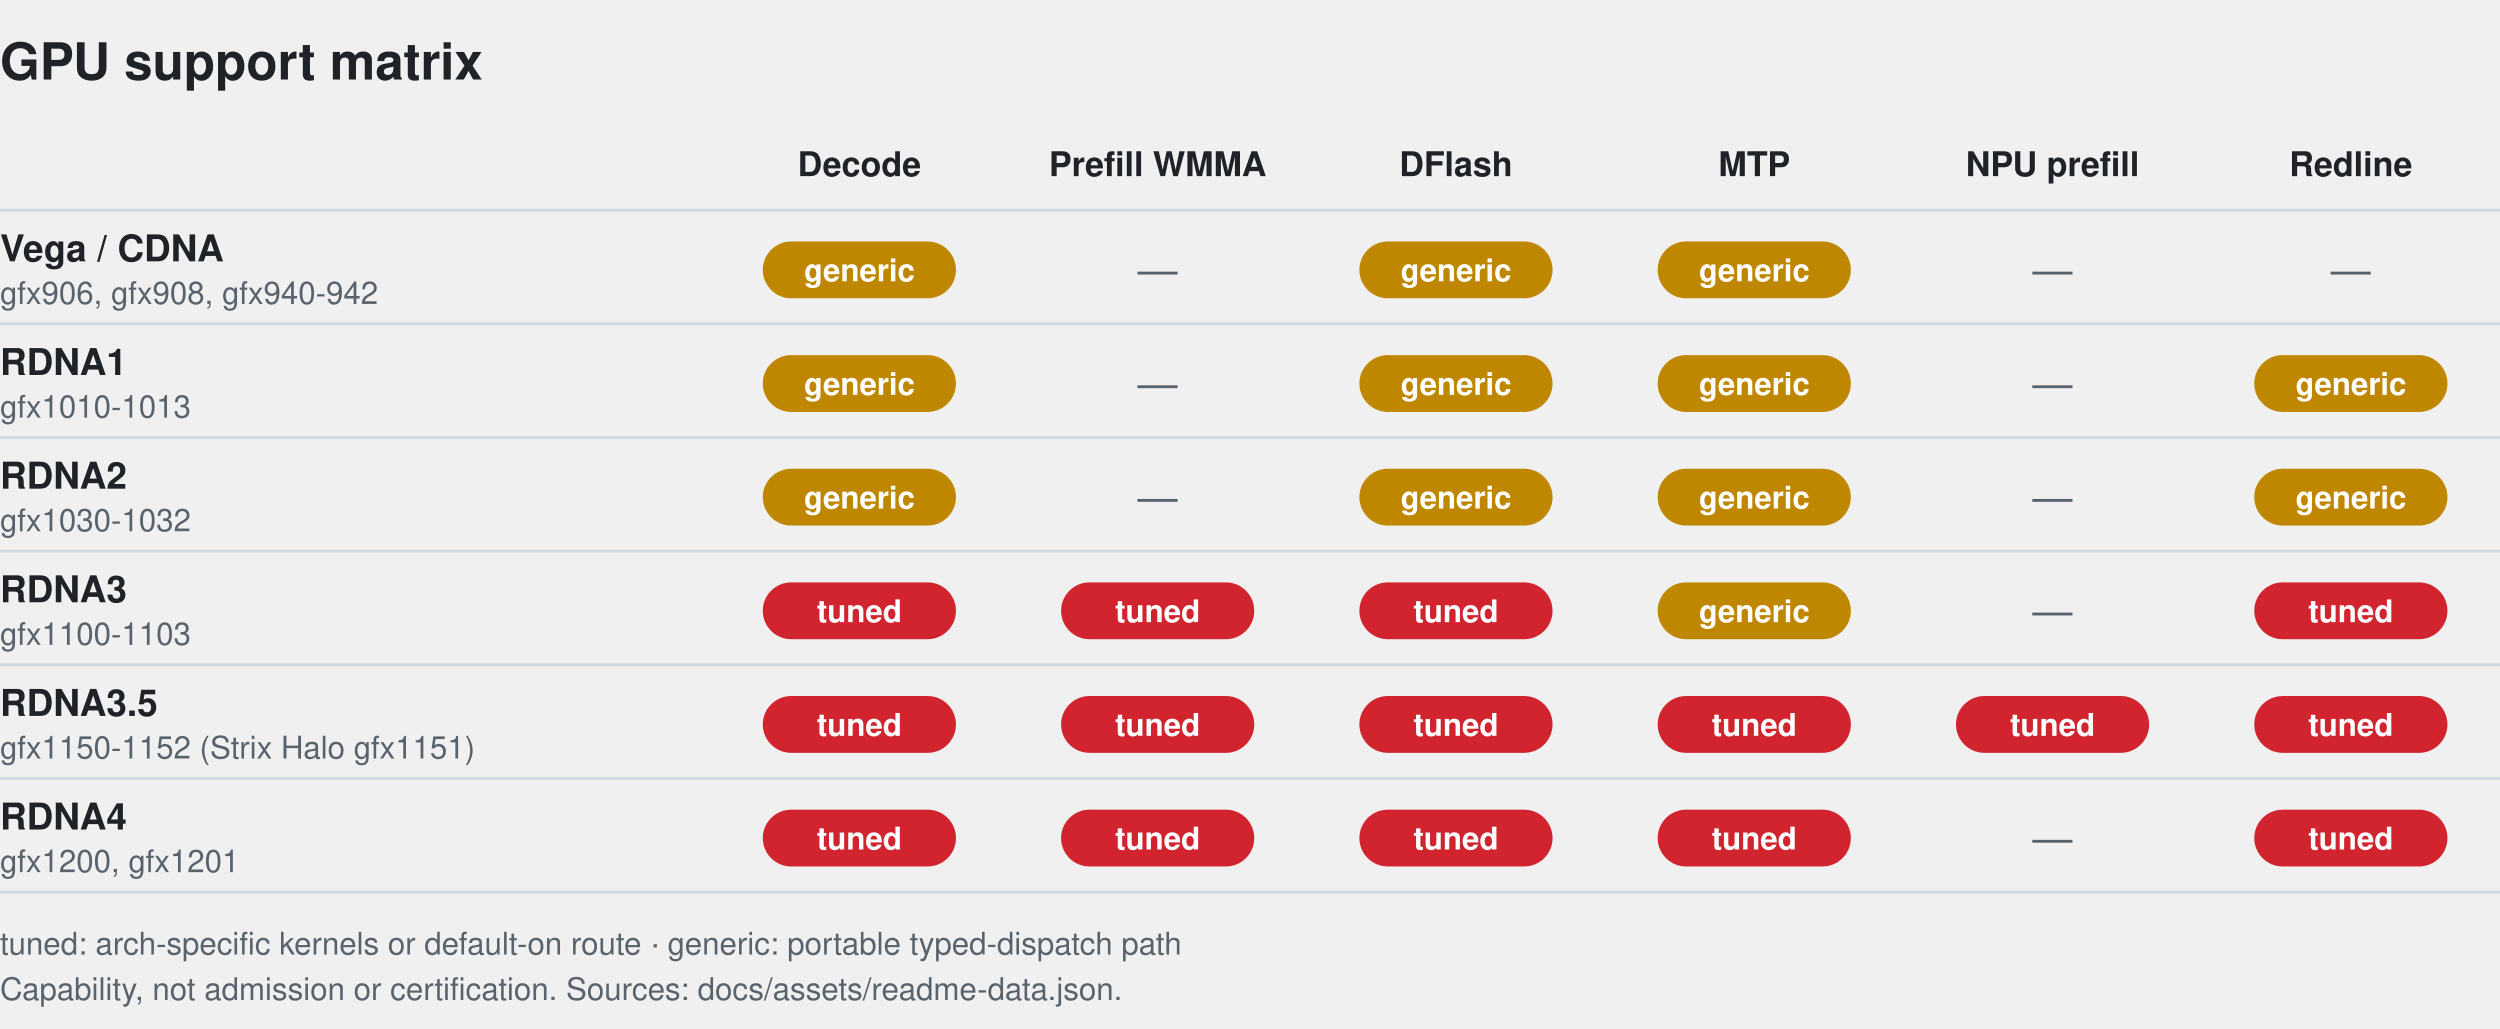
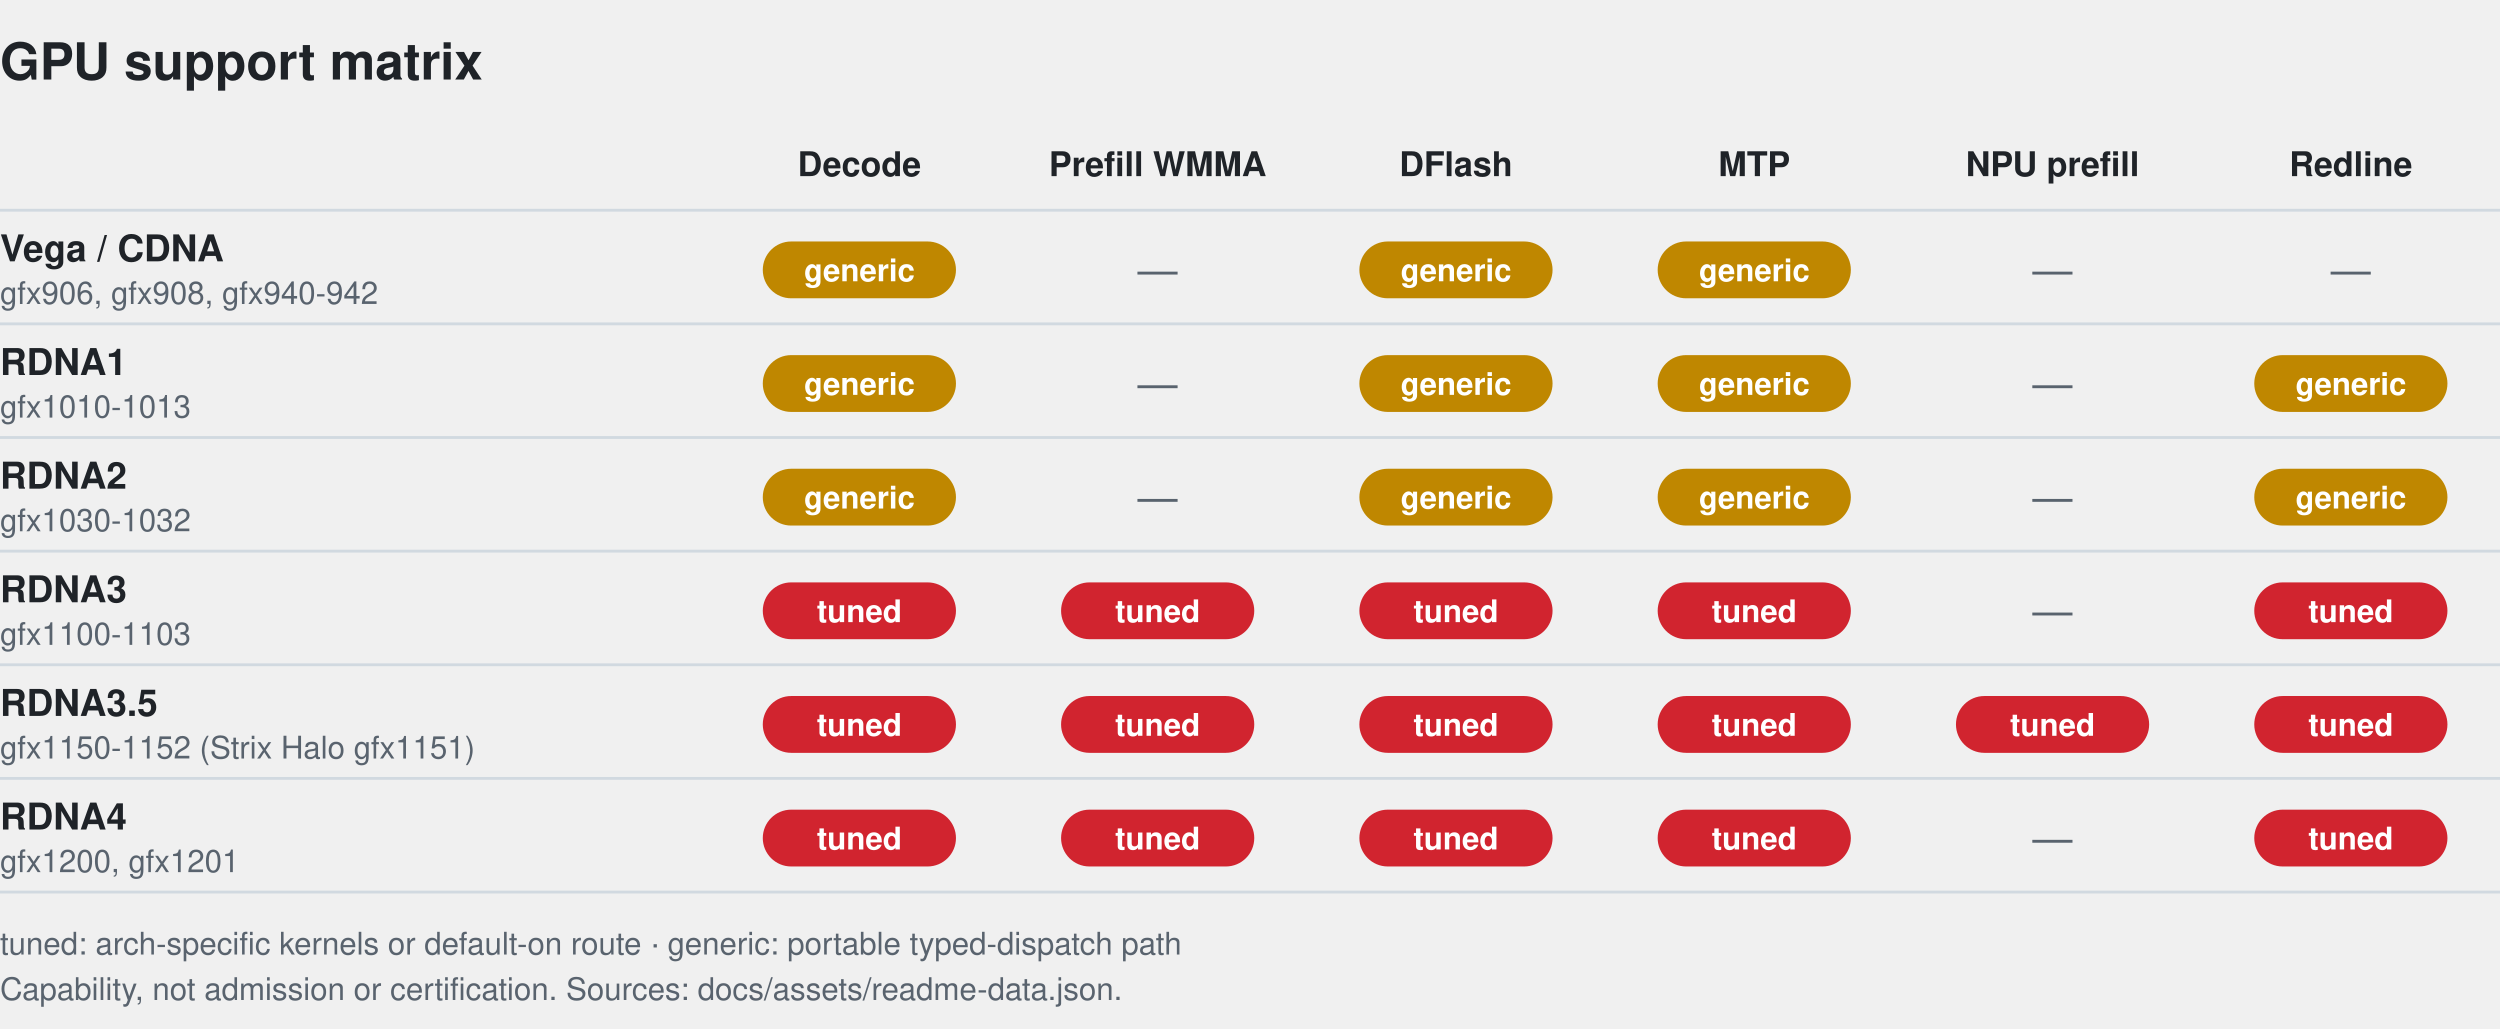
<svg xmlns="http://www.w3.org/2000/svg" width="880" height="362" viewBox="0 0 880 362" role="img" aria-label="hipfire GPU support matrix">
  <text x="0" y="28" font-family="-apple-system,Segoe UI,Helvetica,Arial,sans-serif" font-size="18" fill="#1f2328" text-anchor="start" font-weight="bold">GPU support matrix</text>
  <text x="302.5" y="62" font-family="-apple-system,Segoe UI,Helvetica,Arial,sans-serif" font-size="12" fill="#1f2328" text-anchor="middle" font-weight="bold">Decode</text>
  <text x="407.5" y="62" font-family="-apple-system,Segoe UI,Helvetica,Arial,sans-serif" font-size="12" fill="#1f2328" text-anchor="middle" font-weight="bold">Prefill WMMA</text>
  <text x="512.5" y="62" font-family="-apple-system,Segoe UI,Helvetica,Arial,sans-serif" font-size="12" fill="#1f2328" text-anchor="middle" font-weight="bold">DFlash</text>
  <text x="617.5" y="62" font-family="-apple-system,Segoe UI,Helvetica,Arial,sans-serif" font-size="12" fill="#1f2328" text-anchor="middle" font-weight="bold">MTP</text>
  <text x="722.5" y="62" font-family="-apple-system,Segoe UI,Helvetica,Arial,sans-serif" font-size="12" fill="#1f2328" text-anchor="middle" font-weight="bold">NPU prefill</text>
  <text x="827.5" y="62" font-family="-apple-system,Segoe UI,Helvetica,Arial,sans-serif" font-size="12" fill="#1f2328" text-anchor="middle" font-weight="bold">Redline</text>
  <line x1="0" y1="74" x2="880" y2="74" stroke="#d1d9e0" />
  <text x="0" y="92" font-family="-apple-system,Segoe UI,Helvetica,Arial,sans-serif" font-size="13" fill="#1f2328" text-anchor="start" font-weight="bold">Vega / CDNA</text>
  <text x="0" y="107" font-family="-apple-system,Segoe UI,Helvetica,Arial,sans-serif" font-size="11" fill="#59636e" text-anchor="start" font-weight="normal">gfx906, gfx908, gfx940-942</text>
  <rect x="268.5" y="85" width="68" height="20" rx="10" fill="#bf8700" />
  <text x="302.5" y="99" font-family="-apple-system,Segoe UI,Helvetica,Arial,sans-serif" font-size="11" fill="#ffffff" text-anchor="middle" font-weight="bold">generic</text>
  <text x="407.5" y="100" font-family="-apple-system,Segoe UI,Helvetica,Arial,sans-serif" font-size="14" fill="#59636e" text-anchor="middle" font-weight="normal">—</text>
  <rect x="478.5" y="85" width="68" height="20" rx="10" fill="#bf8700" />
  <text x="512.5" y="99" font-family="-apple-system,Segoe UI,Helvetica,Arial,sans-serif" font-size="11" fill="#ffffff" text-anchor="middle" font-weight="bold">generic</text>
  <rect x="583.5" y="85" width="68" height="20" rx="10" fill="#bf8700" />
  <text x="617.5" y="99" font-family="-apple-system,Segoe UI,Helvetica,Arial,sans-serif" font-size="11" fill="#ffffff" text-anchor="middle" font-weight="bold">generic</text>
  <text x="722.5" y="100" font-family="-apple-system,Segoe UI,Helvetica,Arial,sans-serif" font-size="14" fill="#59636e" text-anchor="middle" font-weight="normal">—</text>
  <text x="827.5" y="100" font-family="-apple-system,Segoe UI,Helvetica,Arial,sans-serif" font-size="14" fill="#59636e" text-anchor="middle" font-weight="normal">—</text>
  <line x1="0" y1="114" x2="880" y2="114" stroke="#d1d9e0" />
  <text x="0" y="132" font-family="-apple-system,Segoe UI,Helvetica,Arial,sans-serif" font-size="13" fill="#1f2328" text-anchor="start" font-weight="bold">RDNA1</text>
  <text x="0" y="147" font-family="-apple-system,Segoe UI,Helvetica,Arial,sans-serif" font-size="11" fill="#59636e" text-anchor="start" font-weight="normal">gfx1010-1013</text>
  <rect x="268.5" y="125" width="68" height="20" rx="10" fill="#bf8700" />
  <text x="302.5" y="139" font-family="-apple-system,Segoe UI,Helvetica,Arial,sans-serif" font-size="11" fill="#ffffff" text-anchor="middle" font-weight="bold">generic</text>
  <text x="407.5" y="140" font-family="-apple-system,Segoe UI,Helvetica,Arial,sans-serif" font-size="14" fill="#59636e" text-anchor="middle" font-weight="normal">—</text>
  <rect x="478.5" y="125" width="68" height="20" rx="10" fill="#bf8700" />
  <text x="512.5" y="139" font-family="-apple-system,Segoe UI,Helvetica,Arial,sans-serif" font-size="11" fill="#ffffff" text-anchor="middle" font-weight="bold">generic</text>
  <rect x="583.5" y="125" width="68" height="20" rx="10" fill="#bf8700" />
  <text x="617.5" y="139" font-family="-apple-system,Segoe UI,Helvetica,Arial,sans-serif" font-size="11" fill="#ffffff" text-anchor="middle" font-weight="bold">generic</text>
  <text x="722.5" y="140" font-family="-apple-system,Segoe UI,Helvetica,Arial,sans-serif" font-size="14" fill="#59636e" text-anchor="middle" font-weight="normal">—</text>
  <rect x="793.5" y="125" width="68" height="20" rx="10" fill="#bf8700" />
  <text x="827.5" y="139" font-family="-apple-system,Segoe UI,Helvetica,Arial,sans-serif" font-size="11" fill="#ffffff" text-anchor="middle" font-weight="bold">generic</text>
  <line x1="0" y1="154" x2="880" y2="154" stroke="#d1d9e0" />
  <text x="0" y="172" font-family="-apple-system,Segoe UI,Helvetica,Arial,sans-serif" font-size="13" fill="#1f2328" text-anchor="start" font-weight="bold">RDNA2</text>
  <text x="0" y="187" font-family="-apple-system,Segoe UI,Helvetica,Arial,sans-serif" font-size="11" fill="#59636e" text-anchor="start" font-weight="normal">gfx1030-1032</text>
  <rect x="268.5" y="165" width="68" height="20" rx="10" fill="#bf8700" />
  <text x="302.5" y="179" font-family="-apple-system,Segoe UI,Helvetica,Arial,sans-serif" font-size="11" fill="#ffffff" text-anchor="middle" font-weight="bold">generic</text>
  <text x="407.5" y="180" font-family="-apple-system,Segoe UI,Helvetica,Arial,sans-serif" font-size="14" fill="#59636e" text-anchor="middle" font-weight="normal">—</text>
  <rect x="478.5" y="165" width="68" height="20" rx="10" fill="#bf8700" />
  <text x="512.5" y="179" font-family="-apple-system,Segoe UI,Helvetica,Arial,sans-serif" font-size="11" fill="#ffffff" text-anchor="middle" font-weight="bold">generic</text>
  <rect x="583.5" y="165" width="68" height="20" rx="10" fill="#bf8700" />
  <text x="617.5" y="179" font-family="-apple-system,Segoe UI,Helvetica,Arial,sans-serif" font-size="11" fill="#ffffff" text-anchor="middle" font-weight="bold">generic</text>
  <text x="722.5" y="180" font-family="-apple-system,Segoe UI,Helvetica,Arial,sans-serif" font-size="14" fill="#59636e" text-anchor="middle" font-weight="normal">—</text>
  <rect x="793.5" y="165" width="68" height="20" rx="10" fill="#bf8700" />
  <text x="827.5" y="179" font-family="-apple-system,Segoe UI,Helvetica,Arial,sans-serif" font-size="11" fill="#ffffff" text-anchor="middle" font-weight="bold">generic</text>
  <line x1="0" y1="194" x2="880" y2="194" stroke="#d1d9e0" />
  <text x="0" y="212" font-family="-apple-system,Segoe UI,Helvetica,Arial,sans-serif" font-size="13" fill="#1f2328" text-anchor="start" font-weight="bold">RDNA3</text>
  <text x="0" y="227" font-family="-apple-system,Segoe UI,Helvetica,Arial,sans-serif" font-size="11" fill="#59636e" text-anchor="start" font-weight="normal">gfx1100-1103</text>
  <rect x="268.5" y="205" width="68" height="20" rx="10" fill="#d1242f" />
  <text x="302.5" y="219" font-family="-apple-system,Segoe UI,Helvetica,Arial,sans-serif" font-size="11" fill="#ffffff" text-anchor="middle" font-weight="bold">tuned</text>
  <rect x="373.5" y="205" width="68" height="20" rx="10" fill="#d1242f" />
  <text x="407.5" y="219" font-family="-apple-system,Segoe UI,Helvetica,Arial,sans-serif" font-size="11" fill="#ffffff" text-anchor="middle" font-weight="bold">tuned</text>
  <rect x="478.5" y="205" width="68" height="20" rx="10" fill="#d1242f" />
  <text x="512.5" y="219" font-family="-apple-system,Segoe UI,Helvetica,Arial,sans-serif" font-size="11" fill="#ffffff" text-anchor="middle" font-weight="bold">tuned</text>
-   <rect x="583.5" y="205" width="68" height="20" rx="10" fill="#bf8700" />
-   <text x="617.5" y="219" font-family="-apple-system,Segoe UI,Helvetica,Arial,sans-serif" font-size="11" fill="#ffffff" text-anchor="middle" font-weight="bold">generic</text>
+   <rect x="583.5" y="205" width="68" height="20" rx="10" fill="#d1242f" />
+   <text x="617.5" y="219" font-family="-apple-system,Segoe UI,Helvetica,Arial,sans-serif" font-size="11" fill="#ffffff" text-anchor="middle" font-weight="bold">tuned</text>
  <text x="722.5" y="220" font-family="-apple-system,Segoe UI,Helvetica,Arial,sans-serif" font-size="14" fill="#59636e" text-anchor="middle" font-weight="normal">—</text>
  <rect x="793.5" y="205" width="68" height="20" rx="10" fill="#d1242f" />
  <text x="827.5" y="219" font-family="-apple-system,Segoe UI,Helvetica,Arial,sans-serif" font-size="11" fill="#ffffff" text-anchor="middle" font-weight="bold">tuned</text>
  <line x1="0" y1="234" x2="880" y2="234" stroke="#d1d9e0" />
  <text x="0" y="252" font-family="-apple-system,Segoe UI,Helvetica,Arial,sans-serif" font-size="13" fill="#1f2328" text-anchor="start" font-weight="bold">RDNA3.5</text>
  <text x="0" y="267" font-family="-apple-system,Segoe UI,Helvetica,Arial,sans-serif" font-size="11" fill="#59636e" text-anchor="start" font-weight="normal">gfx1150-1152 (Strix Halo gfx1151)</text>
  <rect x="268.5" y="245" width="68" height="20" rx="10" fill="#d1242f" />
  <text x="302.5" y="259" font-family="-apple-system,Segoe UI,Helvetica,Arial,sans-serif" font-size="11" fill="#ffffff" text-anchor="middle" font-weight="bold">tuned</text>
  <rect x="373.5" y="245" width="68" height="20" rx="10" fill="#d1242f" />
  <text x="407.5" y="259" font-family="-apple-system,Segoe UI,Helvetica,Arial,sans-serif" font-size="11" fill="#ffffff" text-anchor="middle" font-weight="bold">tuned</text>
  <rect x="478.5" y="245" width="68" height="20" rx="10" fill="#d1242f" />
  <text x="512.5" y="259" font-family="-apple-system,Segoe UI,Helvetica,Arial,sans-serif" font-size="11" fill="#ffffff" text-anchor="middle" font-weight="bold">tuned</text>
  <rect x="583.5" y="245" width="68" height="20" rx="10" fill="#d1242f" />
  <text x="617.5" y="259" font-family="-apple-system,Segoe UI,Helvetica,Arial,sans-serif" font-size="11" fill="#ffffff" text-anchor="middle" font-weight="bold">tuned</text>
  <rect x="688.5" y="245" width="68" height="20" rx="10" fill="#d1242f" />
  <text x="722.5" y="259" font-family="-apple-system,Segoe UI,Helvetica,Arial,sans-serif" font-size="11" fill="#ffffff" text-anchor="middle" font-weight="bold">tuned</text>
  <rect x="793.5" y="245" width="68" height="20" rx="10" fill="#d1242f" />
  <text x="827.5" y="259" font-family="-apple-system,Segoe UI,Helvetica,Arial,sans-serif" font-size="11" fill="#ffffff" text-anchor="middle" font-weight="bold">tuned</text>
  <line x1="0" y1="274" x2="880" y2="274" stroke="#d1d9e0" />
  <text x="0" y="292" font-family="-apple-system,Segoe UI,Helvetica,Arial,sans-serif" font-size="13" fill="#1f2328" text-anchor="start" font-weight="bold">RDNA4</text>
  <text x="0" y="307" font-family="-apple-system,Segoe UI,Helvetica,Arial,sans-serif" font-size="11" fill="#59636e" text-anchor="start" font-weight="normal">gfx1200, gfx1201</text>
  <rect x="268.5" y="285" width="68" height="20" rx="10" fill="#d1242f" />
  <text x="302.5" y="299" font-family="-apple-system,Segoe UI,Helvetica,Arial,sans-serif" font-size="11" fill="#ffffff" text-anchor="middle" font-weight="bold">tuned</text>
  <rect x="373.5" y="285" width="68" height="20" rx="10" fill="#d1242f" />
  <text x="407.5" y="299" font-family="-apple-system,Segoe UI,Helvetica,Arial,sans-serif" font-size="11" fill="#ffffff" text-anchor="middle" font-weight="bold">tuned</text>
  <rect x="478.5" y="285" width="68" height="20" rx="10" fill="#d1242f" />
  <text x="512.5" y="299" font-family="-apple-system,Segoe UI,Helvetica,Arial,sans-serif" font-size="11" fill="#ffffff" text-anchor="middle" font-weight="bold">tuned</text>
  <rect x="583.5" y="285" width="68" height="20" rx="10" fill="#d1242f" />
  <text x="617.5" y="299" font-family="-apple-system,Segoe UI,Helvetica,Arial,sans-serif" font-size="11" fill="#ffffff" text-anchor="middle" font-weight="bold">tuned</text>
  <text x="722.5" y="300" font-family="-apple-system,Segoe UI,Helvetica,Arial,sans-serif" font-size="14" fill="#59636e" text-anchor="middle" font-weight="normal">—</text>
  <rect x="793.5" y="285" width="68" height="20" rx="10" fill="#d1242f" />
  <text x="827.5" y="299" font-family="-apple-system,Segoe UI,Helvetica,Arial,sans-serif" font-size="11" fill="#ffffff" text-anchor="middle" font-weight="bold">tuned</text>
  <line x1="0" y1="314" x2="880" y2="314" stroke="#d1d9e0" />
  <text x="0" y="336" font-family="-apple-system,Segoe UI,Helvetica,Arial,sans-serif" font-size="11" fill="#59636e" text-anchor="start" font-weight="normal">tuned: arch-specific kernels or default-on route · generic: portable typed-dispatch path</text>
  <text x="0" y="352" font-family="-apple-system,Segoe UI,Helvetica,Arial,sans-serif" font-size="11" fill="#59636e" text-anchor="start" font-weight="normal">Capability, not admission or certification. Sources: docs/assets/readme-data.json.</text>
</svg>
